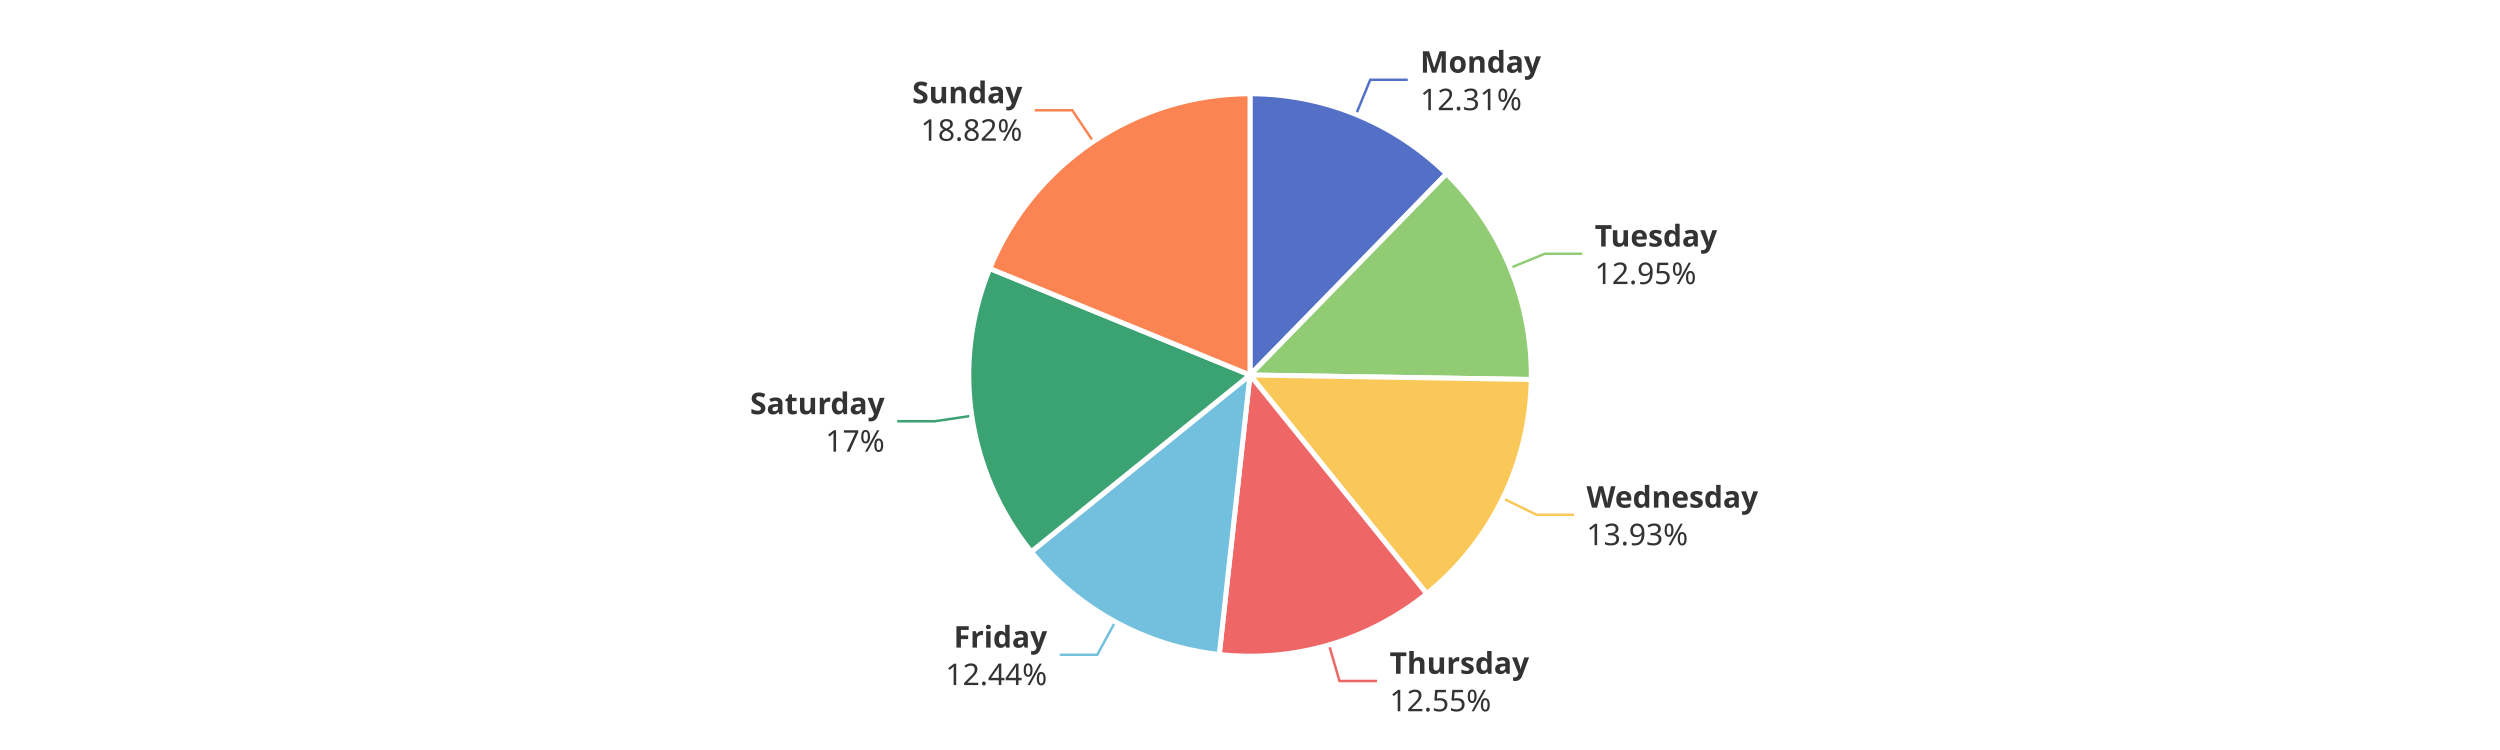
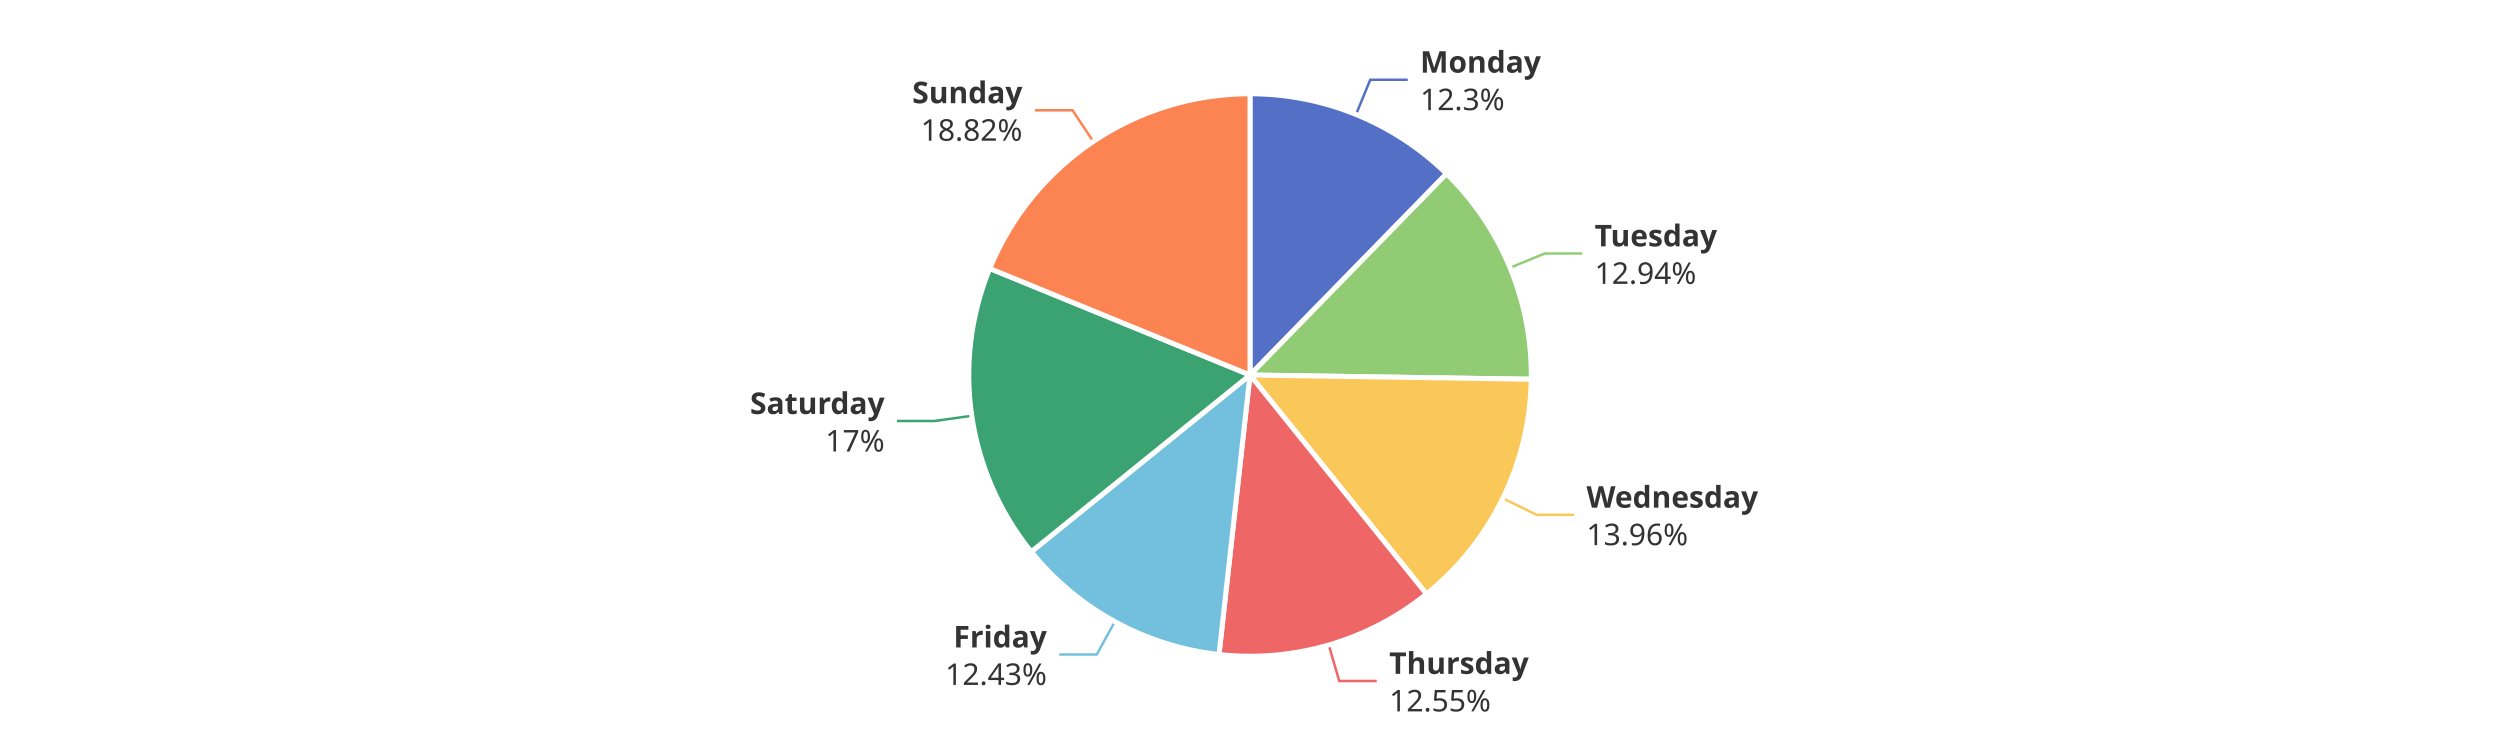
<svg xmlns="http://www.w3.org/2000/svg" width="1000" height="300" version="1.1" baseProfile="full" viewBox="0 0 1000 300">
  <rect width="1000" height="300" x="0" y="0" id="0" fill="#ffffff" />
  <polyline points="542.4 45.8 548.1 31.9 563.1 31.9" fill="none" stroke="#5470c6" />
-   <polyline points="604 107.2 617.9 101.5 632.9 101.5" fill="none" stroke="#91cc75" />
+   <polyline points="604 107.1 617.9 101.4 632.9 101.4" fill="none" stroke="#91cc75" />
  <polyline points="601.1 199.3 614.6 205.9 629.6 205.9" fill="none" stroke="#fac858" />
-   <polyline points="531.6 258 535.8 272.4 550.8 272.4" fill="none" stroke="#ee6666" />
-   <polyline points="446.1 248.7 438.9 261.9 423.9 261.9" fill="none" stroke="#73c0de" />
-   <polyline points="388.7 166.3 373.9 168.5 358.9 168.5" fill="none" stroke="#3ba272" />
-   <polyline points="437.3 56.6 428.9 44.1 413.9 44.1" fill="none" stroke="#fc8452" />
+   <polyline points="531.5 258 535.7 272.4 550.7 272.4" fill="none" stroke="#ee6666" />
+   <polyline points="445.9 248.7 438.7 261.8 423.7 261.8" fill="none" stroke="#73c0de" />
+   <polyline points="388.7 166.3 373.8 168.4 358.8 168.4" fill="none" stroke="#3ba272" />
+   <polyline points="437.3 56.6 429 44.1 414 44.1" fill="none" stroke="#fc8452" />
  <path d="M500 37.5A112.5 112.5 0 0 1 578.6 69.5L500 150Z" fill="#5470c6" stroke="#fff" stroke-width="2" stroke-linejoin="round" />
-   <path d="M578.6 69.5A112.5 112.5 0 0 1 612.5 151.8L500 150Z" fill="#91cc75" stroke="#fff" stroke-width="2" stroke-linejoin="round" />
-   <path d="M612.5 151.8A112.5 112.5 0 0 1 570.7 237.5L500 150Z" fill="#fac858" stroke="#fff" stroke-width="2" stroke-linejoin="round" />
-   <path d="M570.7 237.5A112.5 112.5 0 0 1 487.7 261.8L500 150Z" fill="#ee6666" stroke="#fff" stroke-width="2" stroke-linejoin="round" />
-   <path d="M487.7 261.8A112.5 112.5 0 0 1 412.5 220.7L500 150Z" fill="#73c0de" stroke="#fff" stroke-width="2" stroke-linejoin="round" />
+   <path d="M578.6 69.5A112.5 112.5 0 0 1 612.5 151.7L500 150Z" fill="#91cc75" stroke="#fff" stroke-width="2" stroke-linejoin="round" />
+   <path d="M612.5 151.7A112.5 112.5 0 0 1 570.6 237.6L500 150Z" fill="#fac858" stroke="#fff" stroke-width="2" stroke-linejoin="round" />
+   <path d="M570.6 237.6A112.5 112.5 0 0 1 487.6 261.8L500 150Z" fill="#ee6666" stroke="#fff" stroke-width="2" stroke-linejoin="round" />
+   <path d="M487.6 261.8A112.5 112.5 0 0 1 412.5 220.7L500 150Z" fill="#73c0de" stroke="#fff" stroke-width="2" stroke-linejoin="round" />
  <path d="M412.5 220.7A112.5 112.5 0 0 1 395.9 107.4L500 150Z" fill="#3ba272" stroke="#fff" stroke-width="2" stroke-linejoin="round" />
  <path d="M395.9 107.4A112.5 112.5 0 0 1 500 37.5L500 150Z" fill="#fc8452" stroke="#fff" stroke-width="2" stroke-linejoin="round" />
-   <path d="M0 -15l42.8 0l0 30l-42.8 0Z" transform="translate(568.0882 31.9162)" fill="none" />
-   <text dominant-baseline="central" text-anchor="start" style="font-size:12px;font-family:sans-serif;font-weight:bold;" y="-7.5" transform="translate(568.0882 31.9162)" fill="#333" stroke="rgb(255,255,255)" stroke-width="2" paint-order="stroke" stroke-miterlimit="2">Monday</text>
-   <text dominant-baseline="central" text-anchor="start" style="font-size:12px;font-family:sans-serif;" y="7.5" transform="translate(568.0882 31.9162)" fill="#333" stroke="rgb(255,255,255)" stroke-width="2" paint-order="stroke" stroke-miterlimit="2">12.31%</text>
-   <path d="M0 -15l46.2 0l0 30l-46.2 0Z" transform="translate(637.9017 101.467)" fill="none" />
-   <text dominant-baseline="central" text-anchor="start" style="font-size:12px;font-family:sans-serif;font-weight:bold;" y="-7.5" transform="translate(637.9017 101.467)" fill="#333" stroke="rgb(255,255,255)" stroke-width="2" paint-order="stroke" stroke-miterlimit="2">Tuesday</text>
-   <text dominant-baseline="central" text-anchor="start" style="font-size:12px;font-family:sans-serif;" y="7.5" transform="translate(637.9017 101.467)" fill="#333" stroke="rgb(255,255,255)" stroke-width="2" paint-order="stroke" stroke-miterlimit="2">12.95%</text>
-   <path d="M0 -15l63.6 0l0 30l-63.6 0Z" transform="translate(634.5865 205.9123)" fill="none" />
-   <text dominant-baseline="central" text-anchor="start" style="font-size:12px;font-family:sans-serif;font-weight:bold;" y="-7.5" transform="translate(634.5865 205.9123)" fill="#333" stroke="rgb(255,255,255)" stroke-width="2" paint-order="stroke" stroke-miterlimit="2">Wednesday</text>
-   <text dominant-baseline="central" text-anchor="start" style="font-size:12px;font-family:sans-serif;" y="7.5" transform="translate(634.5865 205.9123)" fill="#333" stroke="rgb(255,255,255)" stroke-width="2" paint-order="stroke" stroke-miterlimit="2">13.93%</text>
-   <path d="M0 -15l50.2 0l0 30l-50.2 0Z" transform="translate(555.8405 272.3589)" fill="none" />
-   <text dominant-baseline="central" text-anchor="start" style="font-size:12px;font-family:sans-serif;font-weight:bold;" y="-7.5" transform="translate(555.8405 272.3589)" fill="#333" stroke="rgb(255,255,255)" stroke-width="2" paint-order="stroke" stroke-miterlimit="2">Thursday</text>
-   <text dominant-baseline="central" text-anchor="start" style="font-size:12px;font-family:sans-serif;" y="7.5" transform="translate(555.8405 272.3589)" fill="#333" stroke="rgb(255,255,255)" stroke-width="2" paint-order="stroke" stroke-miterlimit="2">12.55%</text>
-   <path d="M-40.9 -15l40.9 0l0 30l-40.9 0Z" transform="translate(418.8574 261.8831)" fill="none" />
-   <text dominant-baseline="central" text-anchor="end" style="font-size:12px;font-family:sans-serif;font-weight:bold;" y="-7.5" transform="translate(418.8574 261.8831)" fill="#333" stroke="rgb(255,255,255)" stroke-width="2" paint-order="stroke" stroke-miterlimit="2">Friday</text>
-   <text dominant-baseline="central" text-anchor="end" style="font-size:12px;font-family:sans-serif;" y="7.5" transform="translate(418.8574 261.8831)" fill="#333" stroke="rgb(255,255,255)" stroke-width="2" paint-order="stroke" stroke-miterlimit="2">12.44%</text>
-   <path d="M-48.2 -15l48.2 0l0 30l-48.2 0Z" transform="translate(353.8522 168.5199)" fill="none" />
-   <text dominant-baseline="central" text-anchor="end" style="font-size:12px;font-family:sans-serif;font-weight:bold;" y="-7.5" transform="translate(353.8522 168.5199)" fill="#333" stroke="rgb(255,255,255)" stroke-width="2" paint-order="stroke" stroke-miterlimit="2">Saturday</text>
-   <text dominant-baseline="central" text-anchor="end" style="font-size:12px;font-family:sans-serif;" y="7.5" transform="translate(353.8522 168.5199)" fill="#333" stroke="rgb(255,255,255)" stroke-width="2" paint-order="stroke" stroke-miterlimit="2">17%</text>
-   <path d="M-40.9 -15l40.9 0l0 30l-40.9 0Z" transform="translate(408.9318 44.1437)" fill="none" />
-   <text dominant-baseline="central" text-anchor="end" style="font-size:12px;font-family:sans-serif;font-weight:bold;" y="-7.5" transform="translate(408.9318 44.1437)" fill="#333" stroke="rgb(255,255,255)" stroke-width="2" paint-order="stroke" stroke-miterlimit="2">Sunday</text>
-   <text dominant-baseline="central" text-anchor="end" style="font-size:12px;font-family:sans-serif;" y="7.5" transform="translate(408.9318 44.1437)" fill="#333" stroke="rgb(255,255,255)" stroke-width="2" paint-order="stroke" stroke-miterlimit="2">18.82%</text>
+   <path d="M0 -15l42.8 0l0 30l-42.8 0Z" transform="translate(568.0602 31.9048)" fill="none" />
+   <text dominant-baseline="central" text-anchor="start" style="font-size:12px;font-family:sans-serif;font-weight:bold;" y="-7.5" transform="translate(568.0602 31.9048)" fill="#333" stroke="rgb(255,255,255)" stroke-width="2" paint-order="stroke" stroke-miterlimit="2">Monday</text>
+   <text dominant-baseline="central" text-anchor="start" style="font-size:12px;font-family:sans-serif;" y="7.5" transform="translate(568.0602 31.9048)" fill="#333" stroke="rgb(255,255,255)" stroke-width="2" paint-order="stroke" stroke-miterlimit="2">12.3%</text>
+   <path d="M0 -15l46.2 0l0 30l-46.2 0Z" transform="translate(637.8673 101.3837)" fill="none" />
+   <text dominant-baseline="central" text-anchor="start" style="font-size:12px;font-family:sans-serif;font-weight:bold;" y="-7.5" transform="translate(637.8673 101.3837)" fill="#333" stroke="rgb(255,255,255)" stroke-width="2" paint-order="stroke" stroke-miterlimit="2">Tuesday</text>
+   <text dominant-baseline="central" text-anchor="start" style="font-size:12px;font-family:sans-serif;" y="7.5" transform="translate(637.8673 101.3837)" fill="#333" stroke="rgb(255,255,255)" stroke-width="2" paint-order="stroke" stroke-miterlimit="2">12.94%</text>
+   <path d="M0 -15l63.6 0l0 30l-63.6 0Z" transform="translate(634.5814 205.9227)" fill="none" />
+   <text dominant-baseline="central" text-anchor="start" style="font-size:12px;font-family:sans-serif;font-weight:bold;" y="-7.5" transform="translate(634.5814 205.9227)" fill="#333" stroke="rgb(255,255,255)" stroke-width="2" paint-order="stroke" stroke-miterlimit="2">Wednesday</text>
+   <text dominant-baseline="central" text-anchor="start" style="font-size:12px;font-family:sans-serif;" y="7.5" transform="translate(634.5814 205.9227)" fill="#333" stroke="rgb(255,255,255)" stroke-width="2" paint-order="stroke" stroke-miterlimit="2">13.96%</text>
+   <path d="M0 -15l50.2 0l0 30l-50.2 0Z" transform="translate(555.6937 272.4018)" fill="none" />
+   <text dominant-baseline="central" text-anchor="start" style="font-size:12px;font-family:sans-serif;font-weight:bold;" y="-7.5" transform="translate(555.6937 272.4018)" fill="#333" stroke="rgb(255,255,255)" stroke-width="2" paint-order="stroke" stroke-miterlimit="2">Thursday</text>
+   <text dominant-baseline="central" text-anchor="start" style="font-size:12px;font-family:sans-serif;" y="7.5" transform="translate(555.6937 272.4018)" fill="#333" stroke="rgb(255,255,255)" stroke-width="2" paint-order="stroke" stroke-miterlimit="2">12.55%</text>
+   <path d="M-40.9 -15l40.9 0l0 30l-40.9 0Z" transform="translate(418.7408 261.8193)" fill="none" />
+   <text dominant-baseline="central" text-anchor="end" style="font-size:12px;font-family:sans-serif;font-weight:bold;" y="-7.5" transform="translate(418.7408 261.8193)" fill="#333" stroke="rgb(255,255,255)" stroke-width="2" paint-order="stroke" stroke-miterlimit="2">Friday</text>
+   <text dominant-baseline="central" text-anchor="end" style="font-size:12px;font-family:sans-serif;" y="7.5" transform="translate(418.7408 261.8193)" fill="#333" stroke="rgb(255,255,255)" stroke-width="2" paint-order="stroke" stroke-miterlimit="2">12.43%</text>
+   <path d="M-48.2 -15l48.2 0l0 30l-48.2 0Z" transform="translate(353.8411 168.4443)" fill="none" />
+   <text dominant-baseline="central" text-anchor="end" style="font-size:12px;font-family:sans-serif;font-weight:bold;" y="-7.5" transform="translate(353.8411 168.4443)" fill="#333" stroke="rgb(255,255,255)" stroke-width="2" paint-order="stroke" stroke-miterlimit="2">Saturday</text>
+   <text dominant-baseline="central" text-anchor="end" style="font-size:12px;font-family:sans-serif;" y="7.5" transform="translate(353.8411 168.4443)" fill="#333" stroke="rgb(255,255,255)" stroke-width="2" paint-order="stroke" stroke-miterlimit="2">17%</text>
+   <path d="M-40.9 -15l40.9 0l0 30l-40.9 0Z" transform="translate(408.9526 44.1297)" fill="none" />
+   <text dominant-baseline="central" text-anchor="end" style="font-size:12px;font-family:sans-serif;font-weight:bold;" y="-7.5" transform="translate(408.9526 44.1297)" fill="#333" stroke="rgb(255,255,255)" stroke-width="2" paint-order="stroke" stroke-miterlimit="2">Sunday</text>
+   <text dominant-baseline="central" text-anchor="end" style="font-size:12px;font-family:sans-serif;" y="7.5" transform="translate(408.9526 44.1297)" fill="#333" stroke="rgb(255,255,255)" stroke-width="2" paint-order="stroke" stroke-miterlimit="2">18.82%</text>
</svg>
